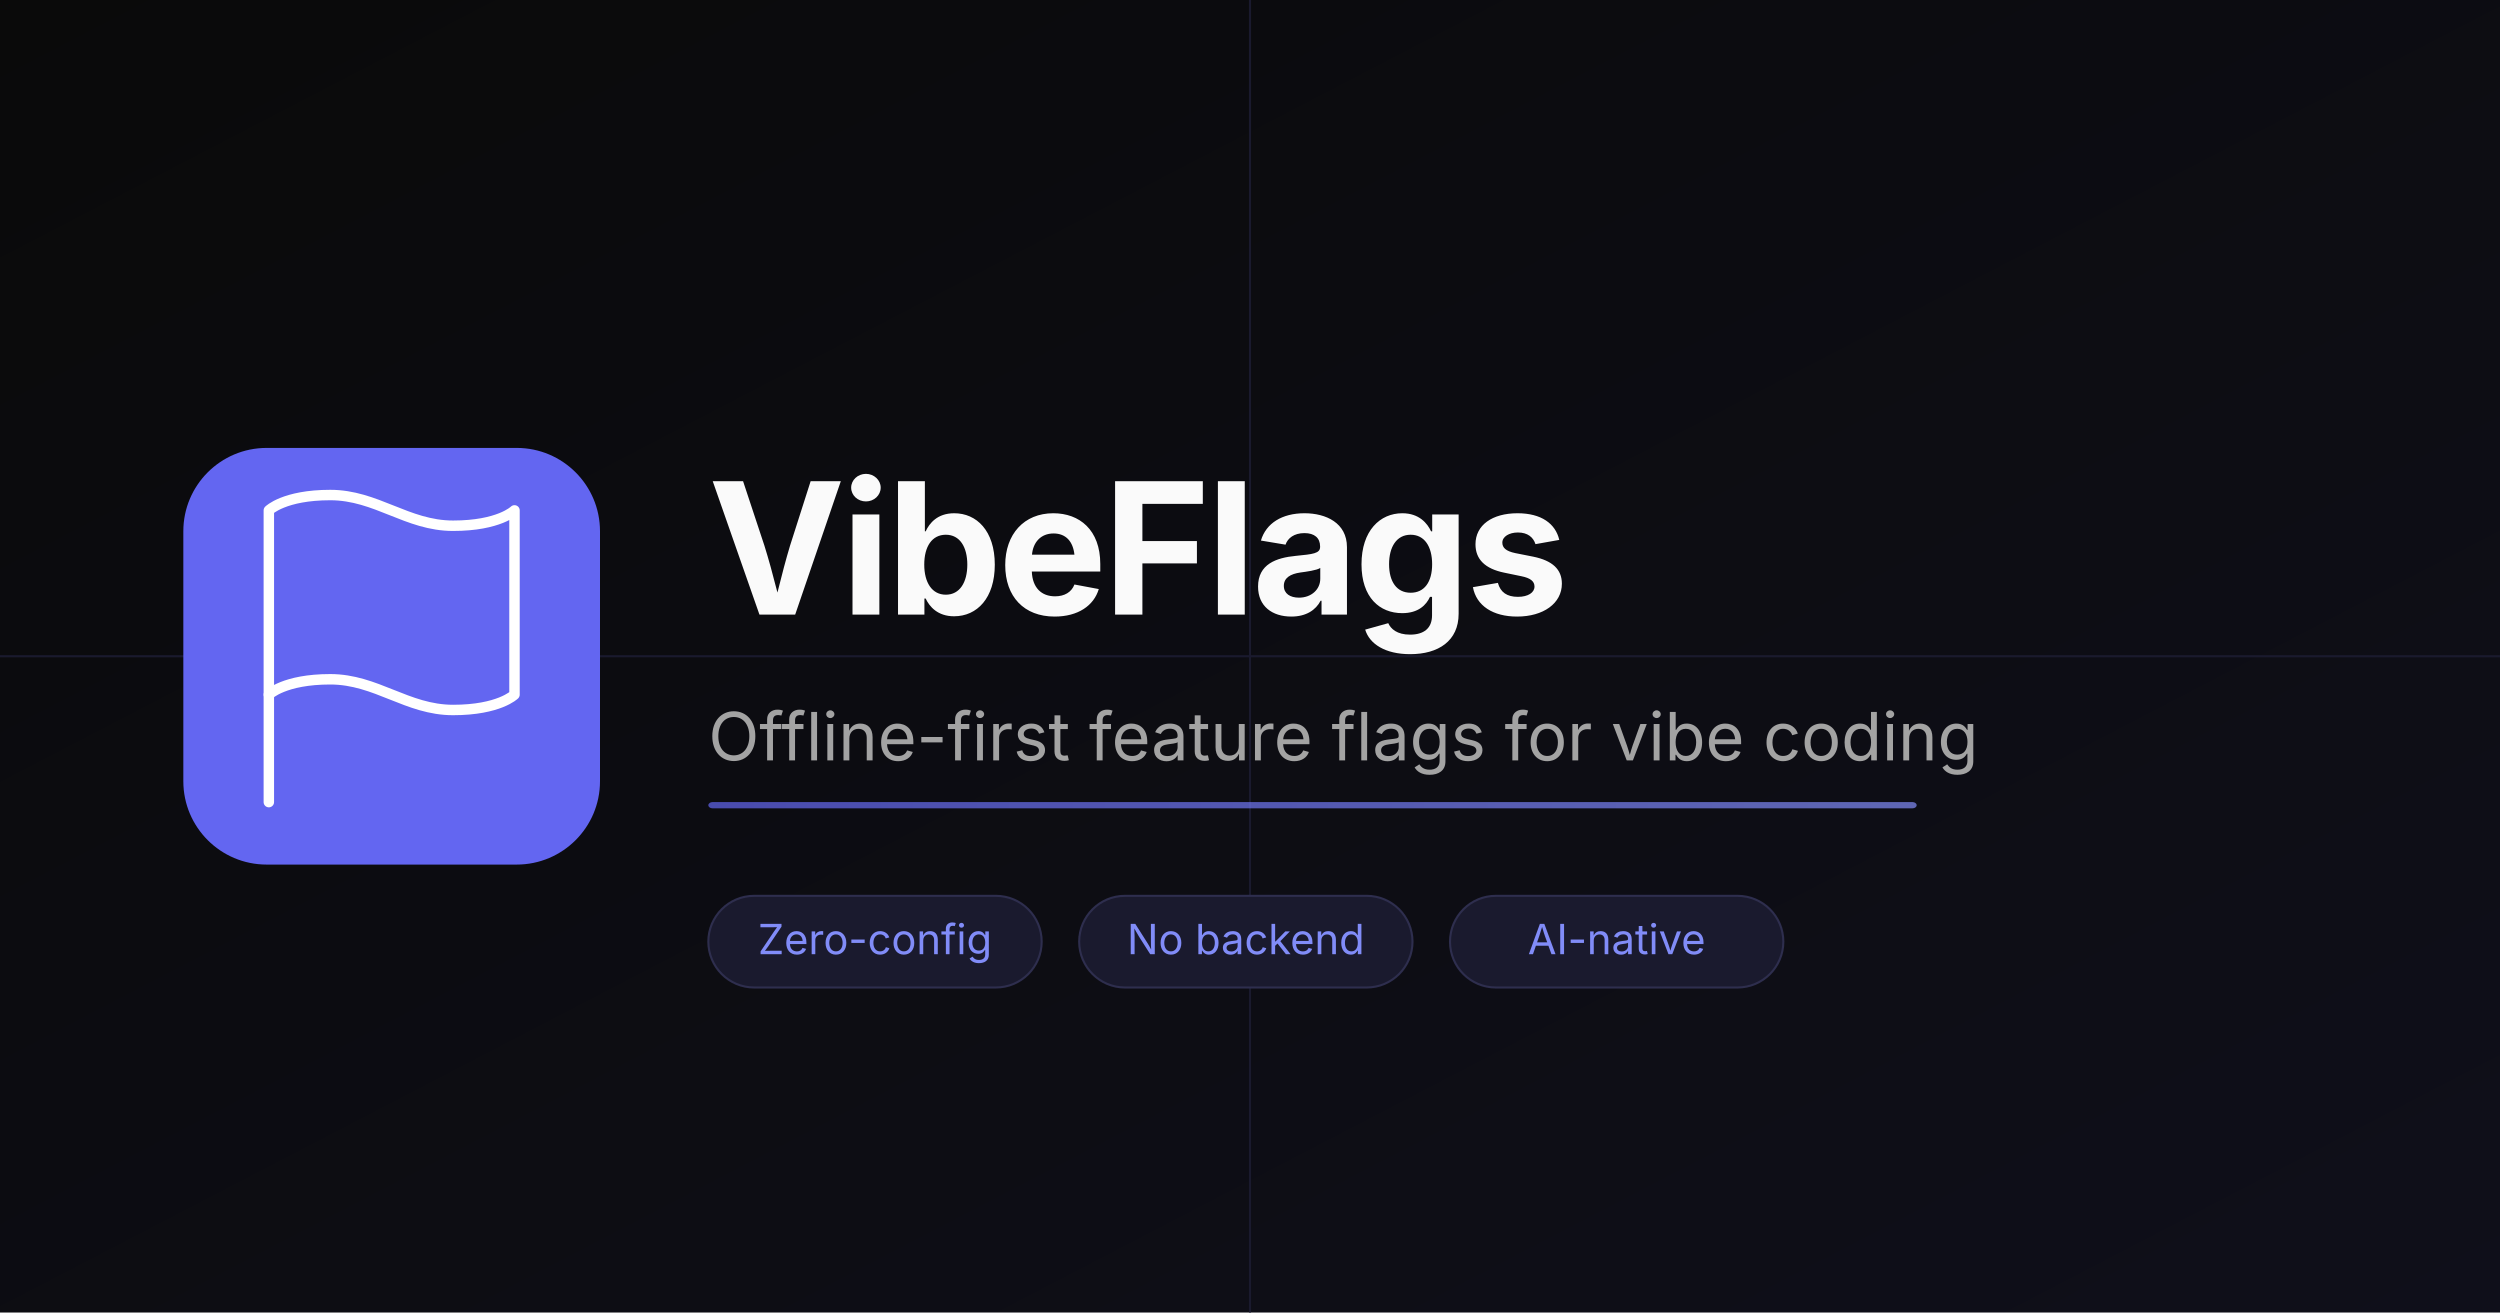
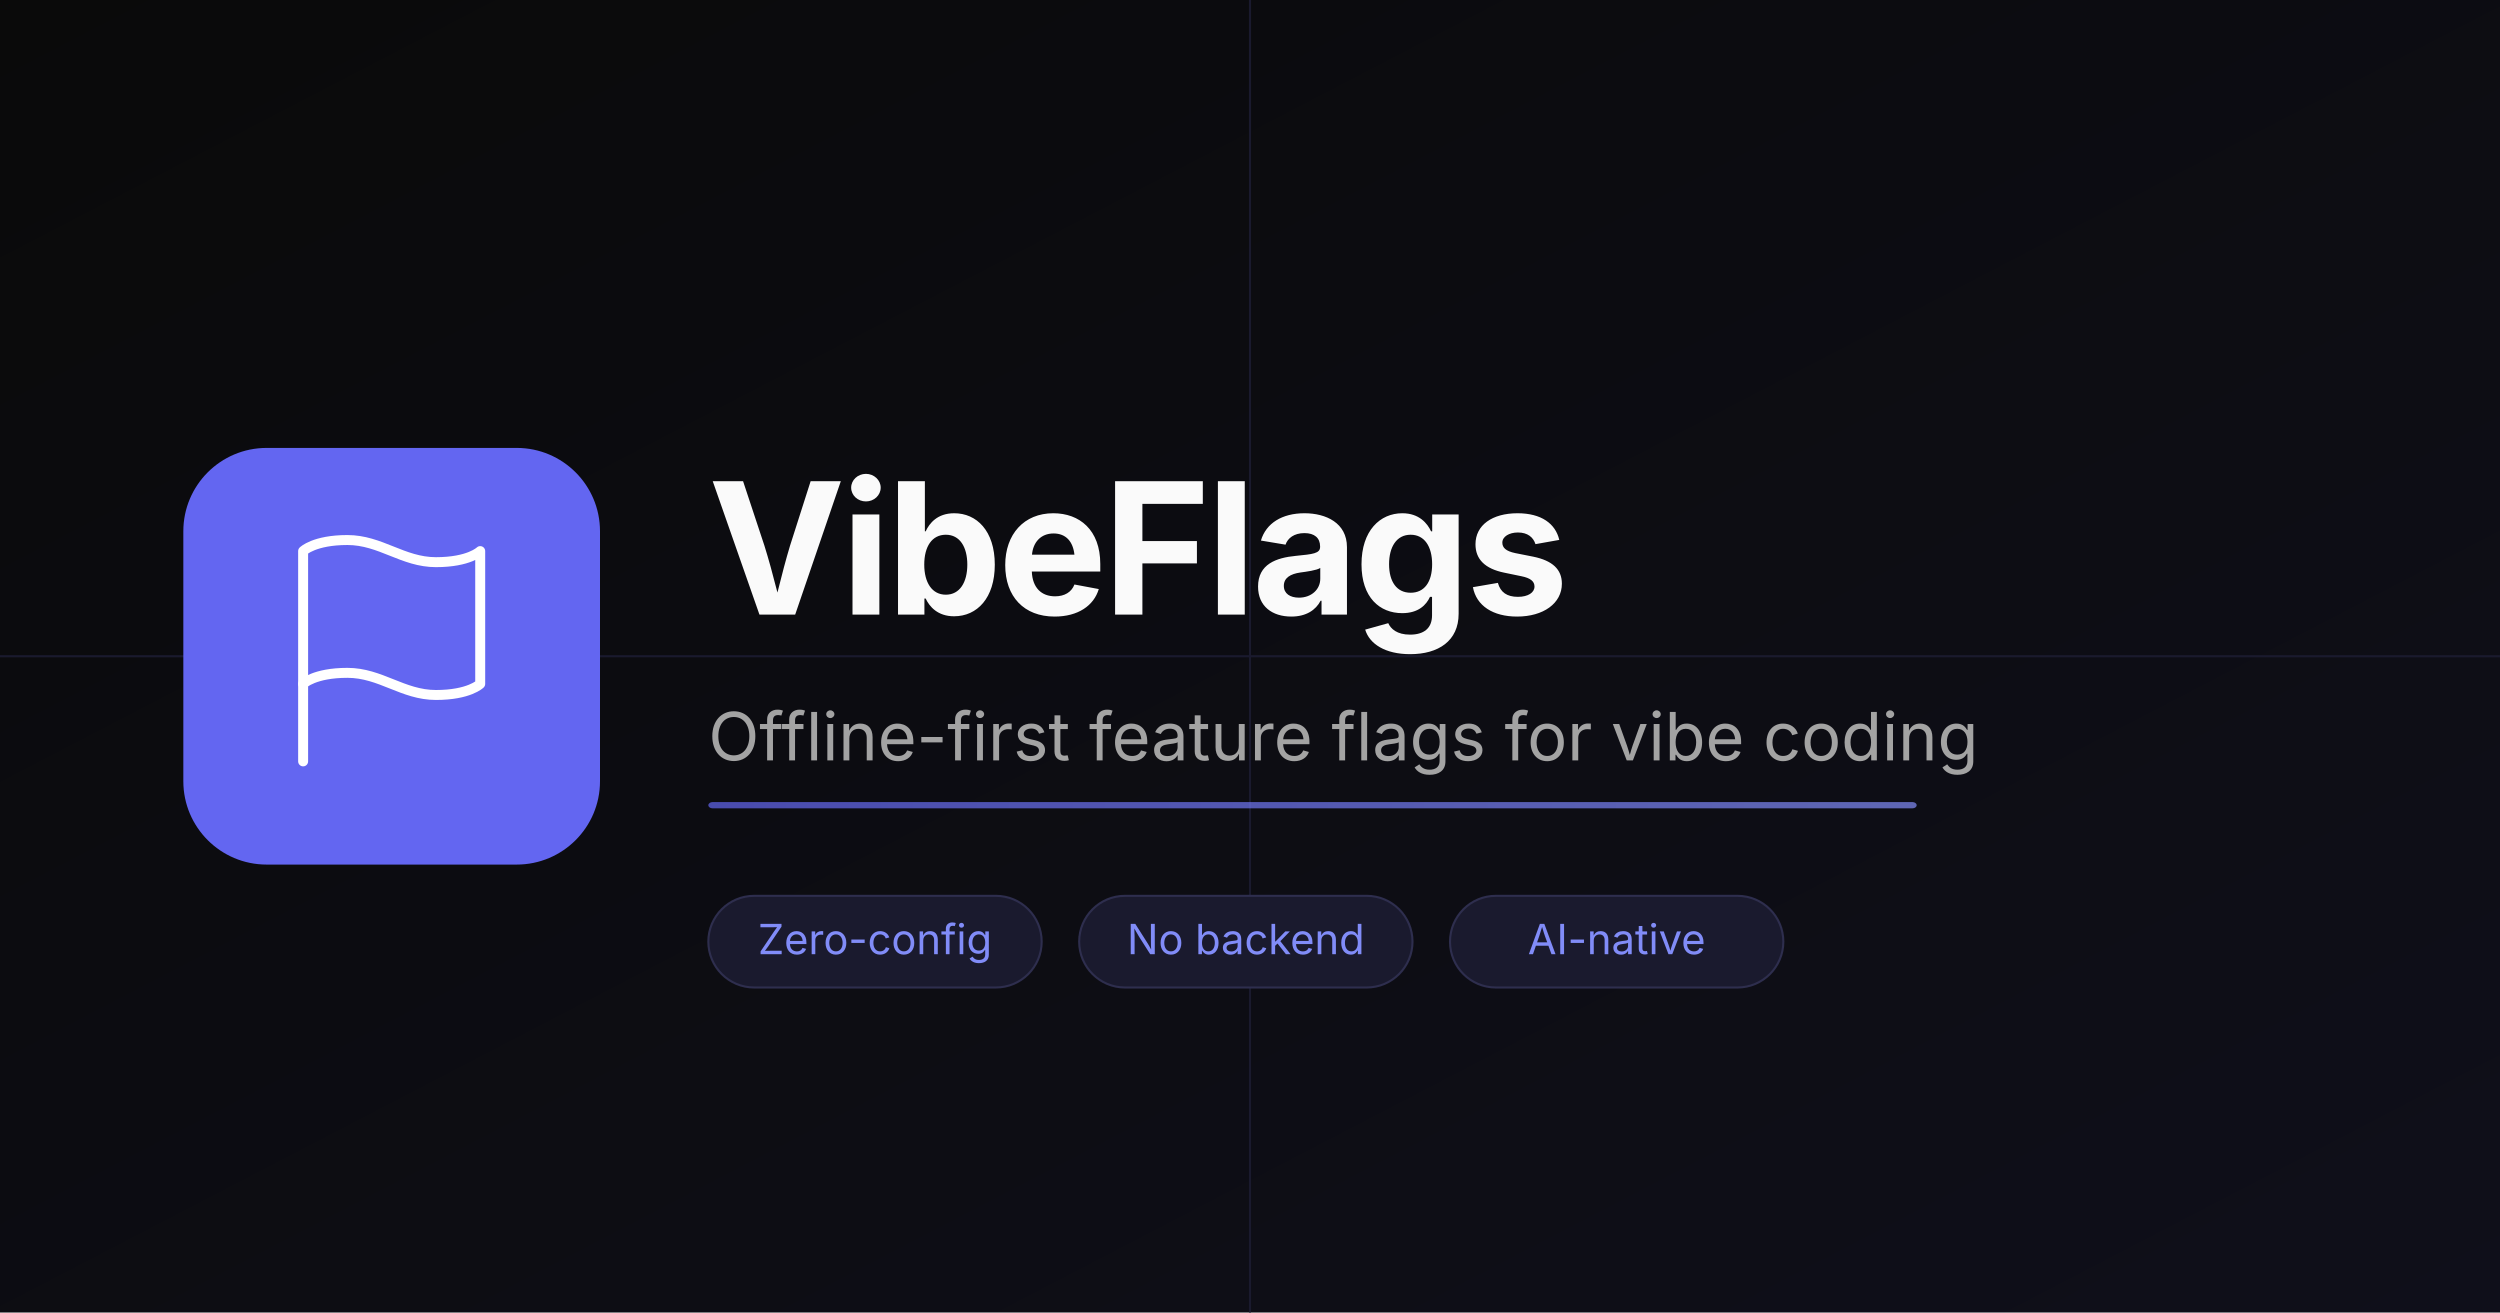
<svg xmlns="http://www.w3.org/2000/svg" viewBox="0 0 1200 630" width="1200" height="630">
  <defs>
    <linearGradient id="bg" x1="0%" y1="0%" x2="100%" y2="100%">
      <stop offset="0%" style="stop-color:#0a0a0a" />
      <stop offset="100%" style="stop-color:#0f0f1a" />
    </linearGradient>
    <linearGradient id="accent" x1="0%" y1="0%" x2="100%" y2="0%">
      <stop offset="0%" style="stop-color:#6366f1" />
      <stop offset="100%" style="stop-color:#818cf8" />
    </linearGradient>
  </defs>
  <rect width="1200" height="630" fill="url(#bg)" />
  <line x1="0" y1="315" x2="1200" y2="315" stroke="#1a1a2e" stroke-width="1" />
  <line x1="600" y1="0" x2="600" y2="630" stroke="#1a1a2e" stroke-width="1" />
  <rect x="88" y="215" width="200" height="200" rx="40" fill="#6366f1" />
-   <g transform="translate(99.56, 222.875) scale(7.37)" stroke="#ffffff" stroke-width="0.68" stroke-linecap="round" stroke-linejoin="round" fill="none">
+   <g transform="translate(124.25, 248.59) scale(5.3125)" stroke="#ffffff" stroke-width="0.9" stroke-linecap="round" stroke-linejoin="round" fill="none">
    <path d="M4 15s1-1 4-1 5 2 8 2 4-1 4-1V3s-1 1-4 1-5-2-8-2-4 1-4 1z" />
    <line x1="4" y1="22" x2="4" y2="15" />
  </g>
  <text x="340" y="295" font-family="system-ui, -apple-system, sans-serif" font-size="88" font-weight="700" fill="#fafafa" letter-spacing="-2">VibeFlags</text>
  <text x="340" y="365" font-family="system-ui, -apple-system, sans-serif" font-size="32" font-weight="400" fill="#a3a3a3">Offline-first feature flags for vibe coding</text>
  <rect x="340" y="385" width="580" height="3" rx="2" fill="url(#accent)" opacity="0.7" />
  <rect x="340" y="430" width="160" height="44" rx="22" fill="#1a1a2e" stroke="#2e2e4e" stroke-width="1" />
  <text x="420" y="458" text-anchor="middle" font-family="system-ui, -apple-system, sans-serif" font-size="20" fill="#818cf8">Zero-config</text>
  <rect x="518" y="430" width="160" height="44" rx="22" fill="#1a1a2e" stroke="#2e2e4e" stroke-width="1" />
  <text x="598" y="458" text-anchor="middle" font-family="system-ui, -apple-system, sans-serif" font-size="20" fill="#818cf8">No backend</text>
  <rect x="696" y="430" width="160" height="44" rx="22" fill="#1a1a2e" stroke="#2e2e4e" stroke-width="1" />
  <text x="776" y="458" text-anchor="middle" font-family="system-ui, -apple-system, sans-serif" font-size="20" fill="#818cf8">AI-native</text>
</svg>
